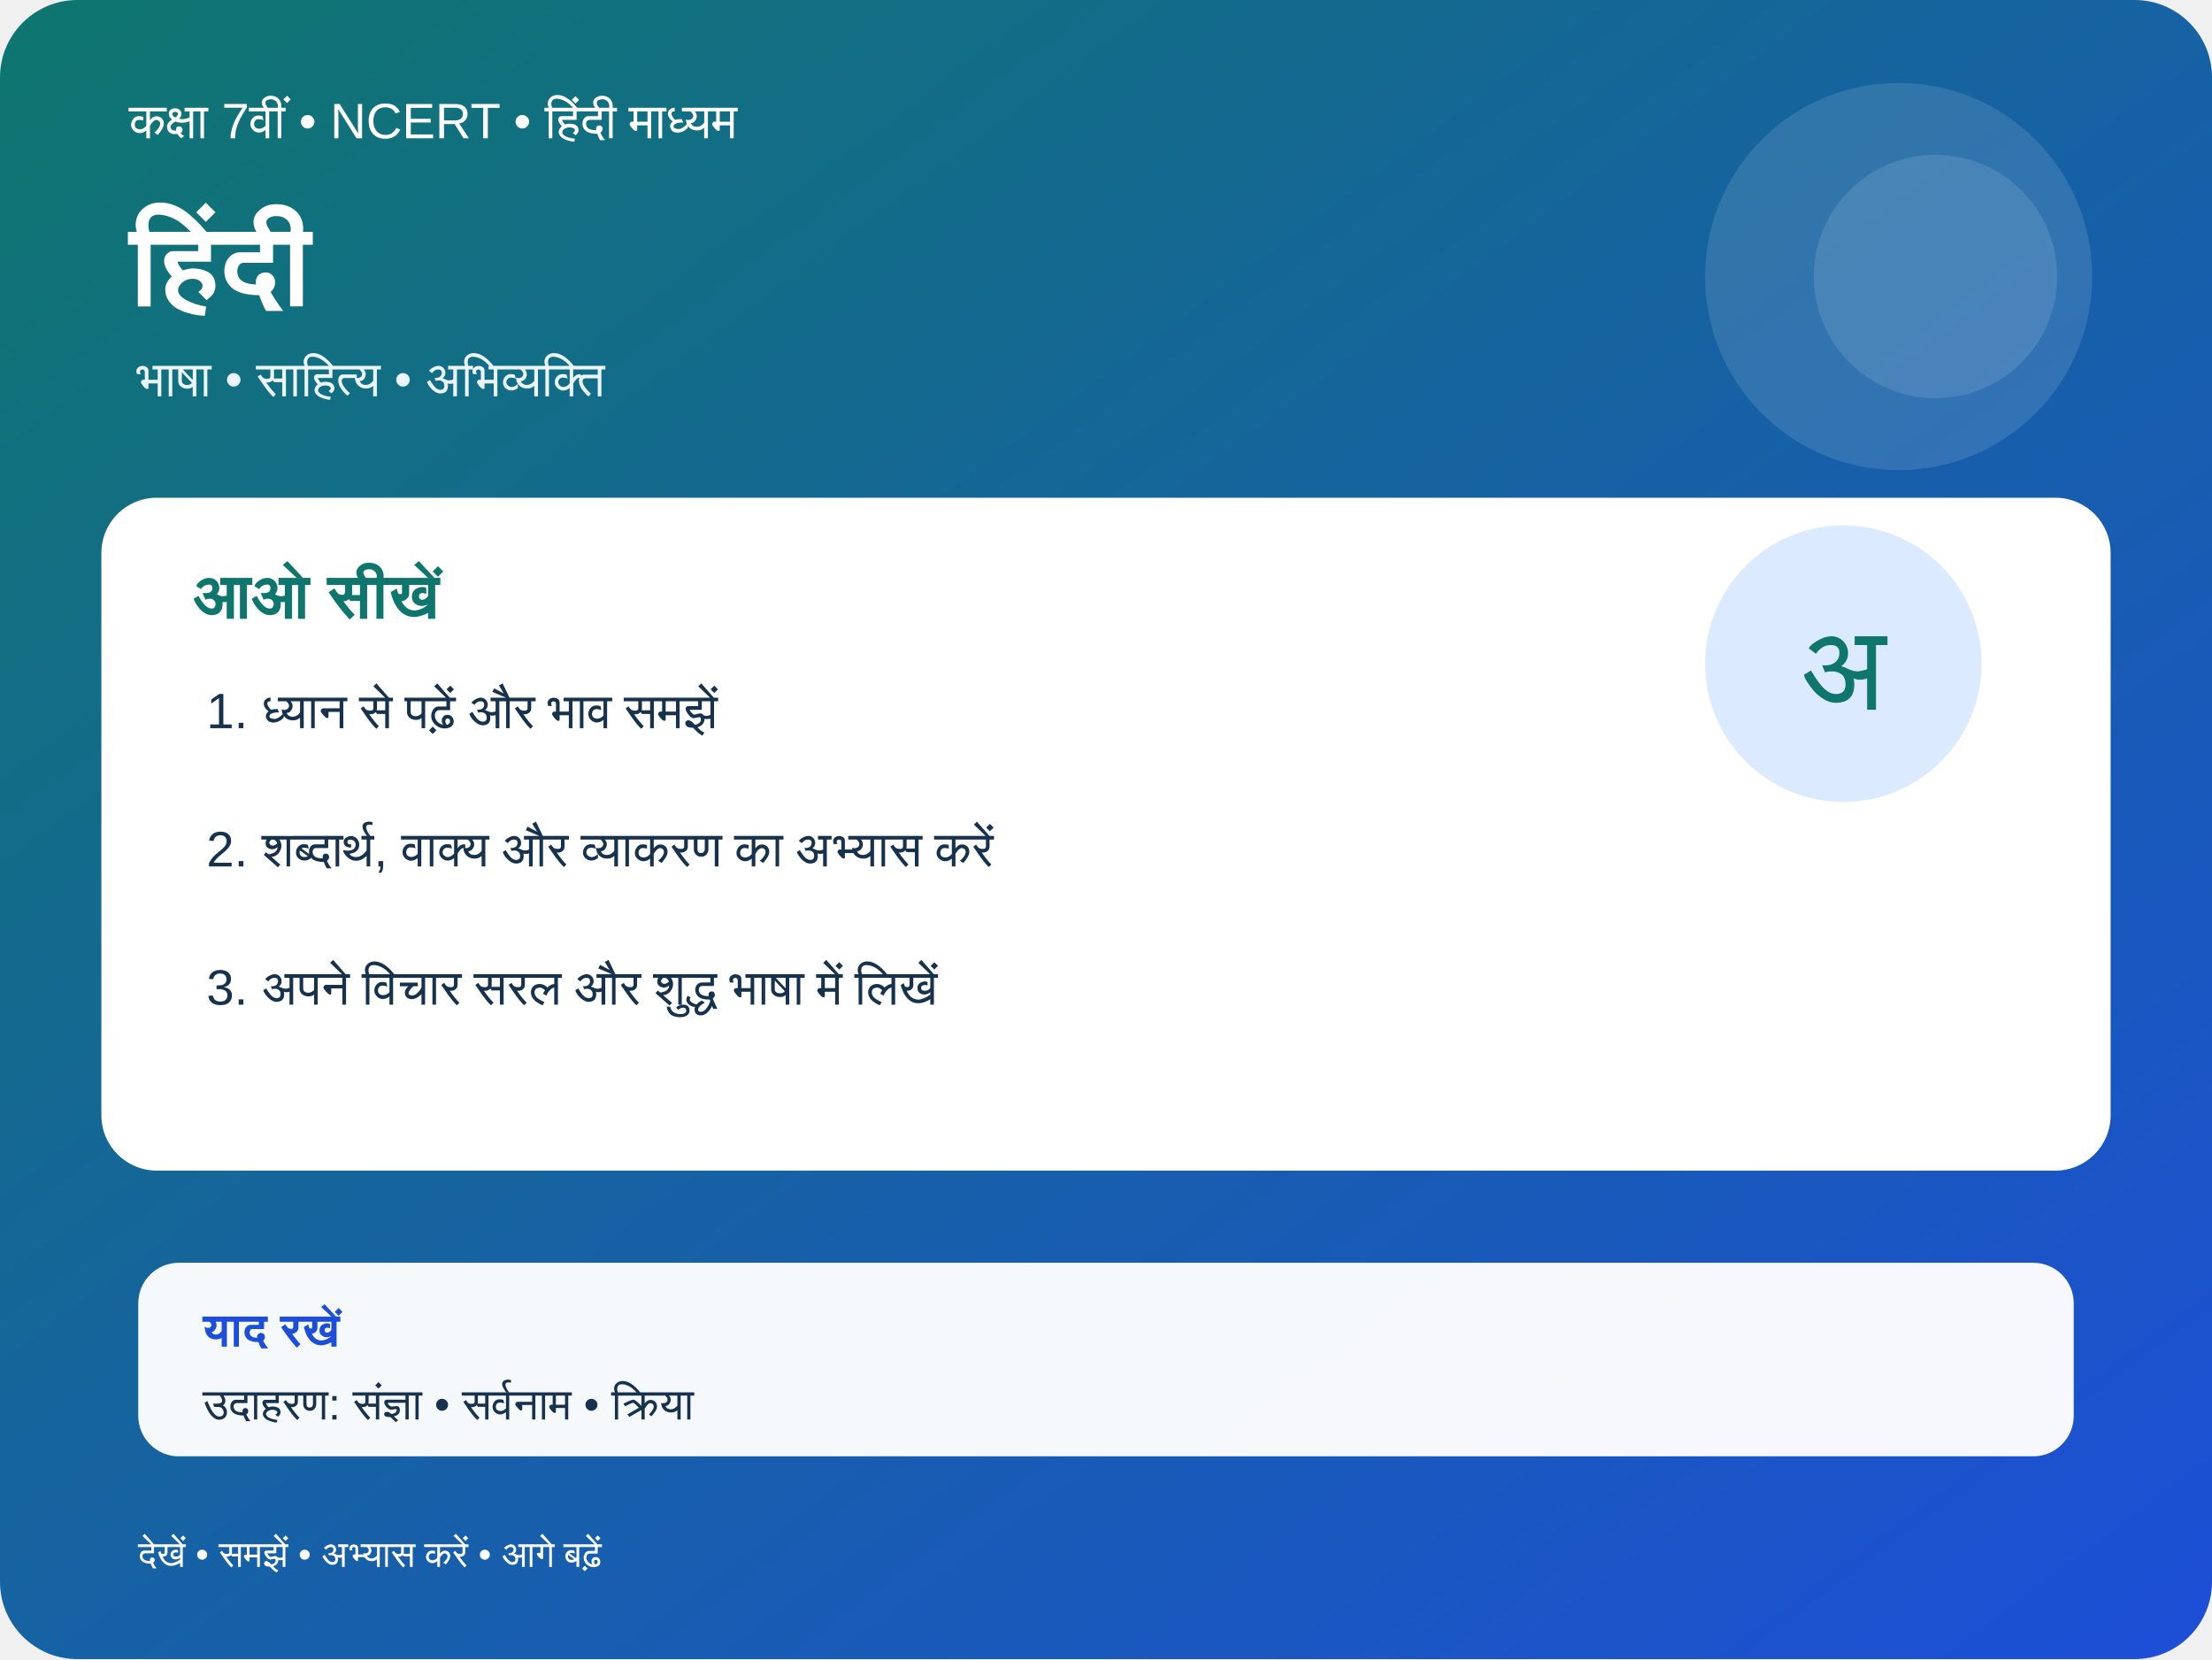
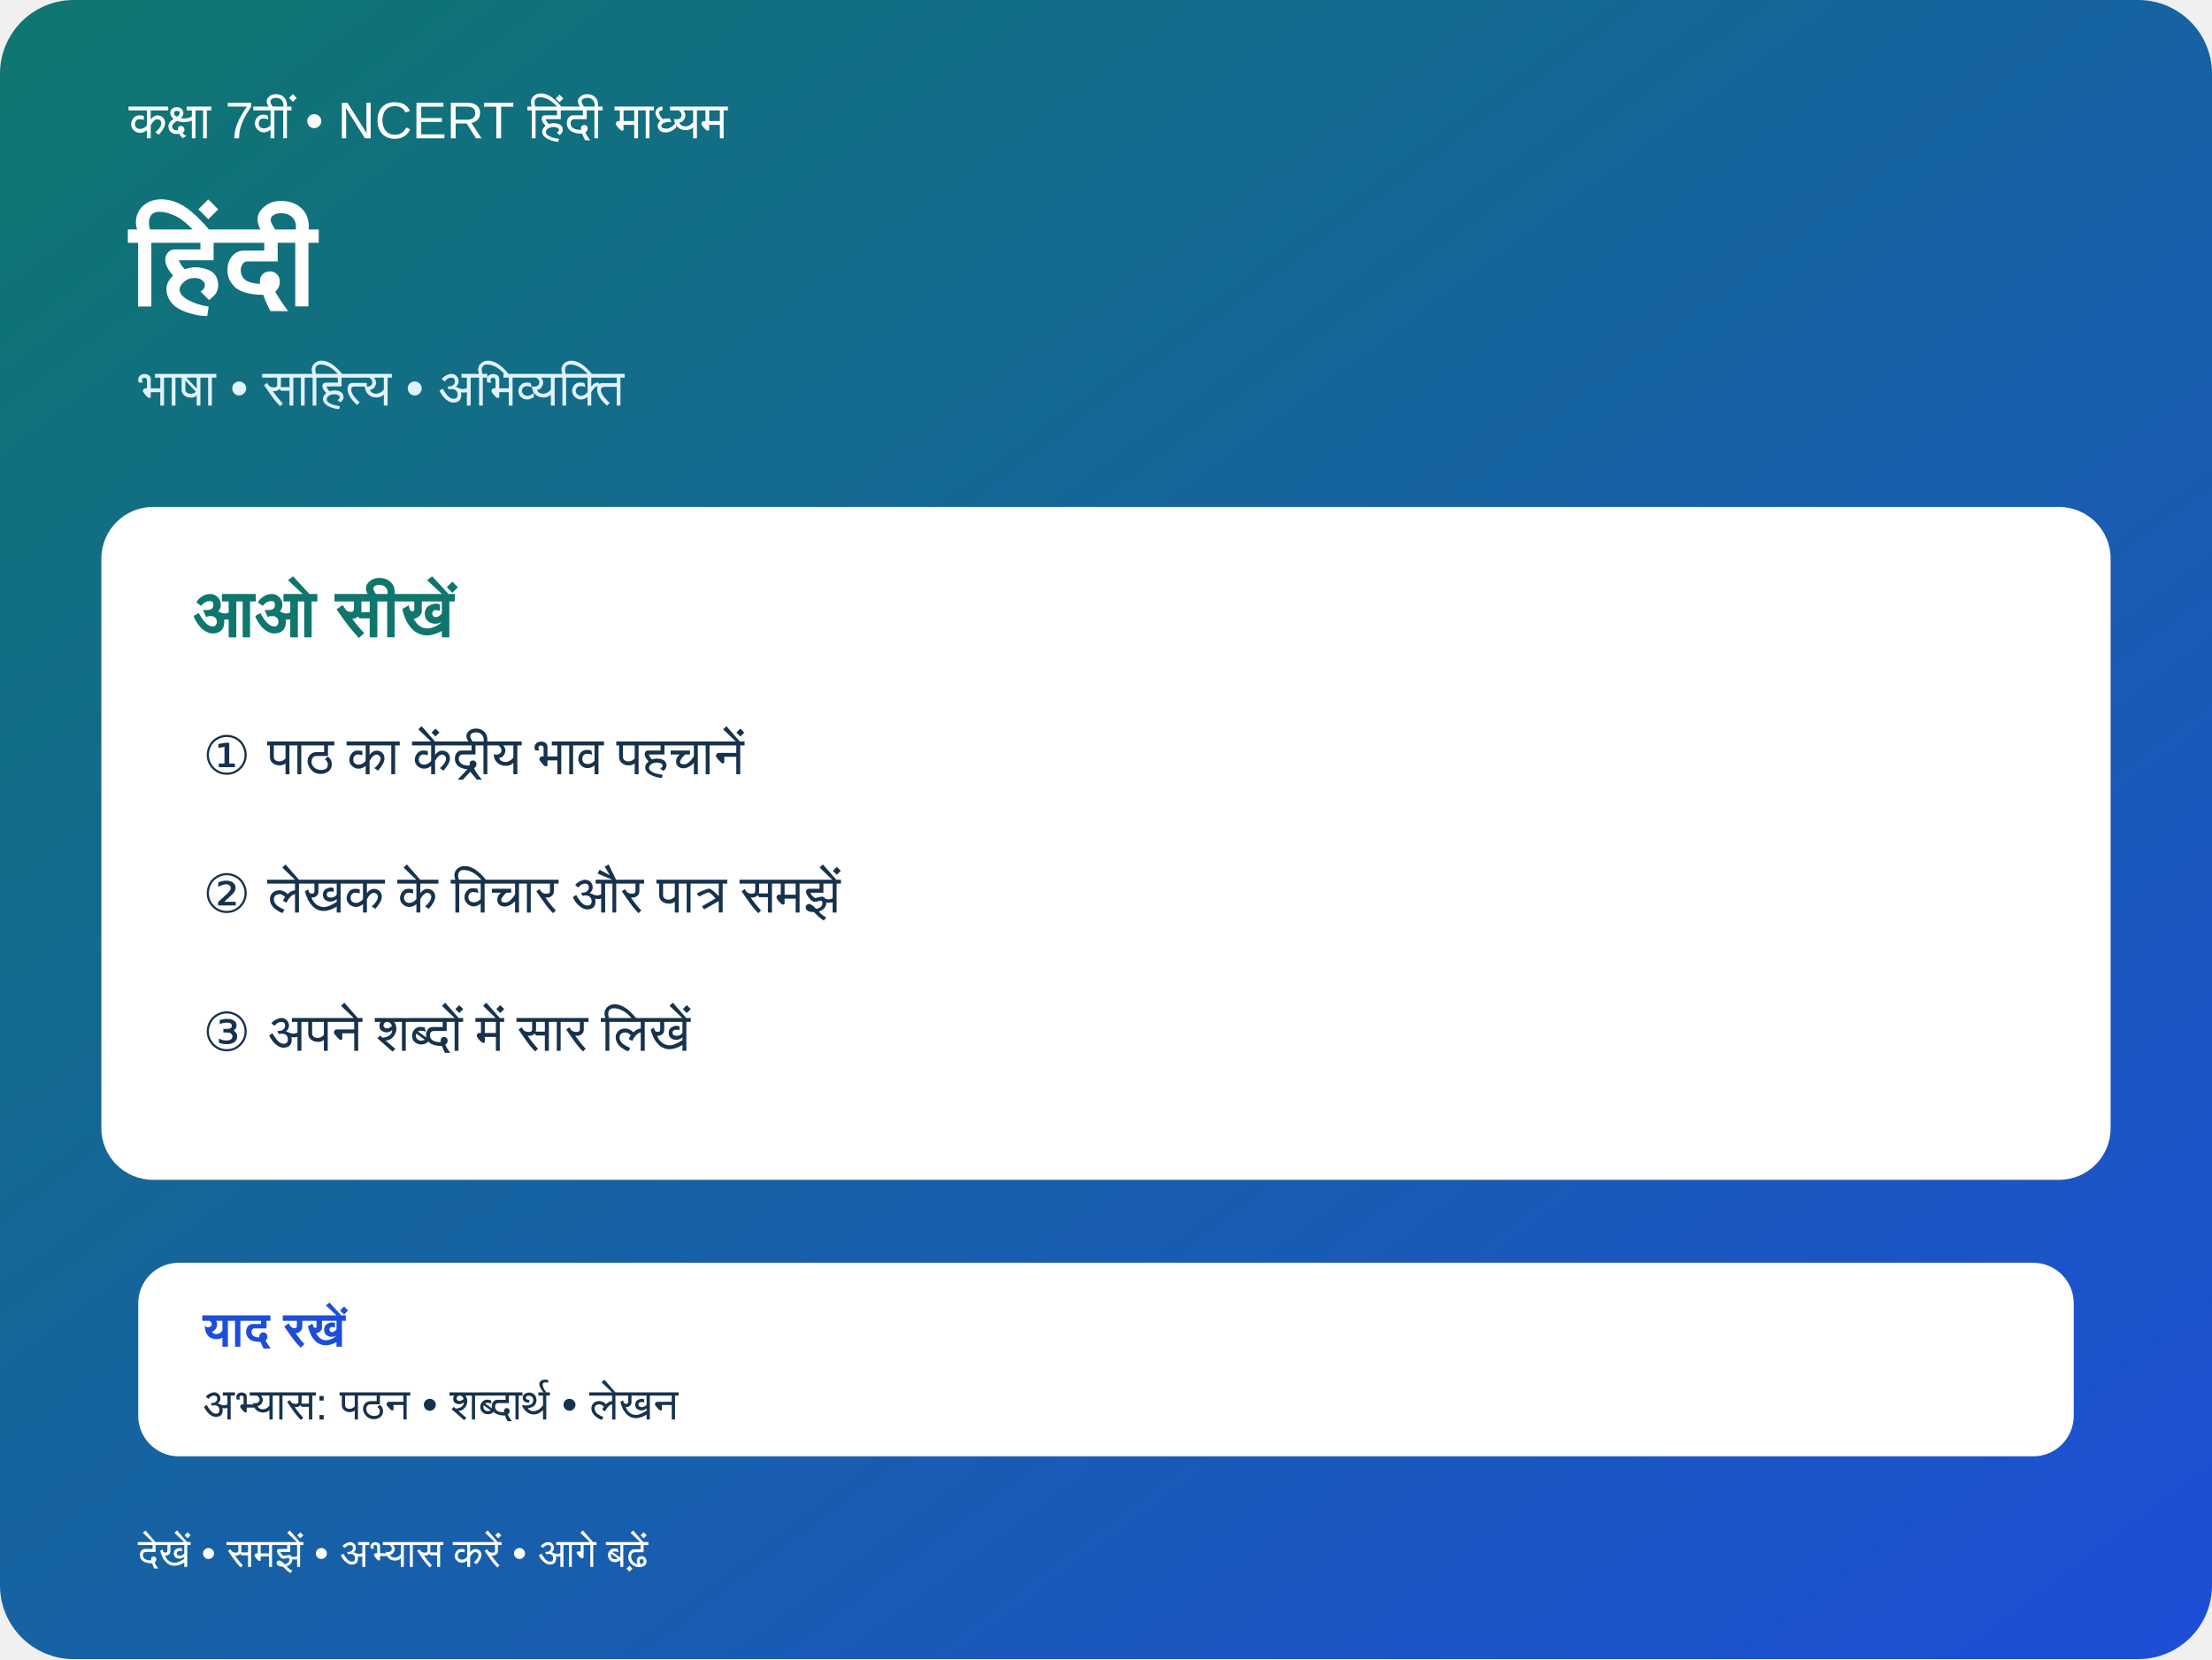
<svg xmlns="http://www.w3.org/2000/svg" width="1200" height="900" viewBox="0 0 1200 900">
  <defs>
-     <linearGradient id="bg" x1="0" y1="0" x2="1" y2="1">
+     <linearGradient id="g" x2="1" y2="1">
      <stop stop-color="#0f766e" />
      <stop offset="1" stop-color="#1d4ed8" />
    </linearGradient>
  </defs>
-   <rect width="1200" height="900" rx="42" fill="url(#bg)" />
-   <circle cx="1030" cy="150" r="105" fill="#ffffff" opacity=".12" />
-   <circle cx="1050" cy="150" r="66" fill="#ffffff" opacity=".12" />
-   <text x="70" y="75" font-size="27" fill="#fff" font-family="Arial">कक्षा 7वीं • NCERT • हिंदी माध्यम</text>
-   <text x="70" y="165" font-size="62" font-weight="bold" fill="#fff" font-family="Arial">हिंदी</text>
-   <text x="74" y="215" font-size="27" fill="#eaf5ff" font-family="Arial">भाषा • साहित्य • अभिव्यक्ति</text>
-   <rect x="55" y="270" width="1090" height="365" rx="30" fill="#fff" />
-   <circle cx="1000" cy="360" r="75" fill="#dbeafe" />
-   <text x="1000" y="385" text-anchor="middle" font-size="65" fill="#0f766e" font-family="Arial">अ</text>
-   <text x="105" y="335" font-size="34" font-weight="bold" fill="#0f766e" font-family="Arial">आओ सीखें</text>
-   <text x="112" y="395" font-size="27" fill="#17324d" font-family="Arial">1. ध्यान से पढ़ें और भाव समझें</text>
-   <text x="112" y="470" font-size="27" fill="#17324d" font-family="Arial">2. शब्दार्थ, वाक्य और व्याकरण का अभ्यास करें</text>
-   <text x="112" y="545" font-size="27" fill="#17324d" font-family="Arial">3. अपने विचार सरल और शुद्ध भाषा में लिखें</text>
-   <rect x="75" y="685" width="1050" height="105" rx="22" fill="#fff" opacity=".96" />
-   <text x="110" y="730" font-size="25" font-weight="bold" fill="#1d4ed8" font-family="Arial">याद रखें</text>
-   <text x="110" y="770" font-size="24" fill="#17324d" font-family="Arial">उदाहरण: संज्ञा • सर्वनाम • क्रिया</text>
-   <text x="75" y="850" font-size="20" fill="#fff" font-family="Arial">देखें • समझें • अभ्यास करें • आगे बढ़ें</text>
+   <rect width="1200" height="900" rx="40" fill="url(#g)" />
+   <text x="70" y="75" fill="white" font-size="28" font-family="Arial">कक्षा 7वीं • NCERT हिंदी माध्यम</text>
+   <text x="70" y="165" fill="white" font-size="64" font-weight="bold" font-family="Arial">हिंदी</text>
+   <text x="75" y="220" fill="#e0f2fe" font-size="28" font-family="Arial">भाषा • साहित्य • अभिव्यक्ति</text>
+   <rect x="55" y="275" width="1090" height="365" rx="28" fill="white" />
+   <text x="105" y="345" fill="#0f766e" font-size="36" font-weight="bold" font-family="Arial">आओ सीखें</text>
+   <g fill="#17324d" font-size="29" font-family="Arial">
+     <text x="110" y="420">① पाठ का केंद्रीय भाव पहचानें</text>
+     <text x="110" y="495">② लेखक के विचार और पात्र समझें</text>
+     <text x="110" y="570">③ अपने शब्दों में सार लिखें</text>
+   </g>
+   <rect x="75" y="685" width="1050" height="105" rx="22" fill="white" />
+   <text x="110" y="730" fill="#1d4ed8" font-size="26" font-weight="bold" font-family="Arial">याद रखें</text>
+   <text x="110" y="770" fill="#17324d" font-size="24" font-family="Arial">अभ्यास: पठन • शब्दार्थ • लेखन</text>
+   <text x="75" y="850" fill="white" font-size="22" font-family="Arial">देखें • समझें • अभ्यास करें • आगे बढ़ें</text>
</svg>
